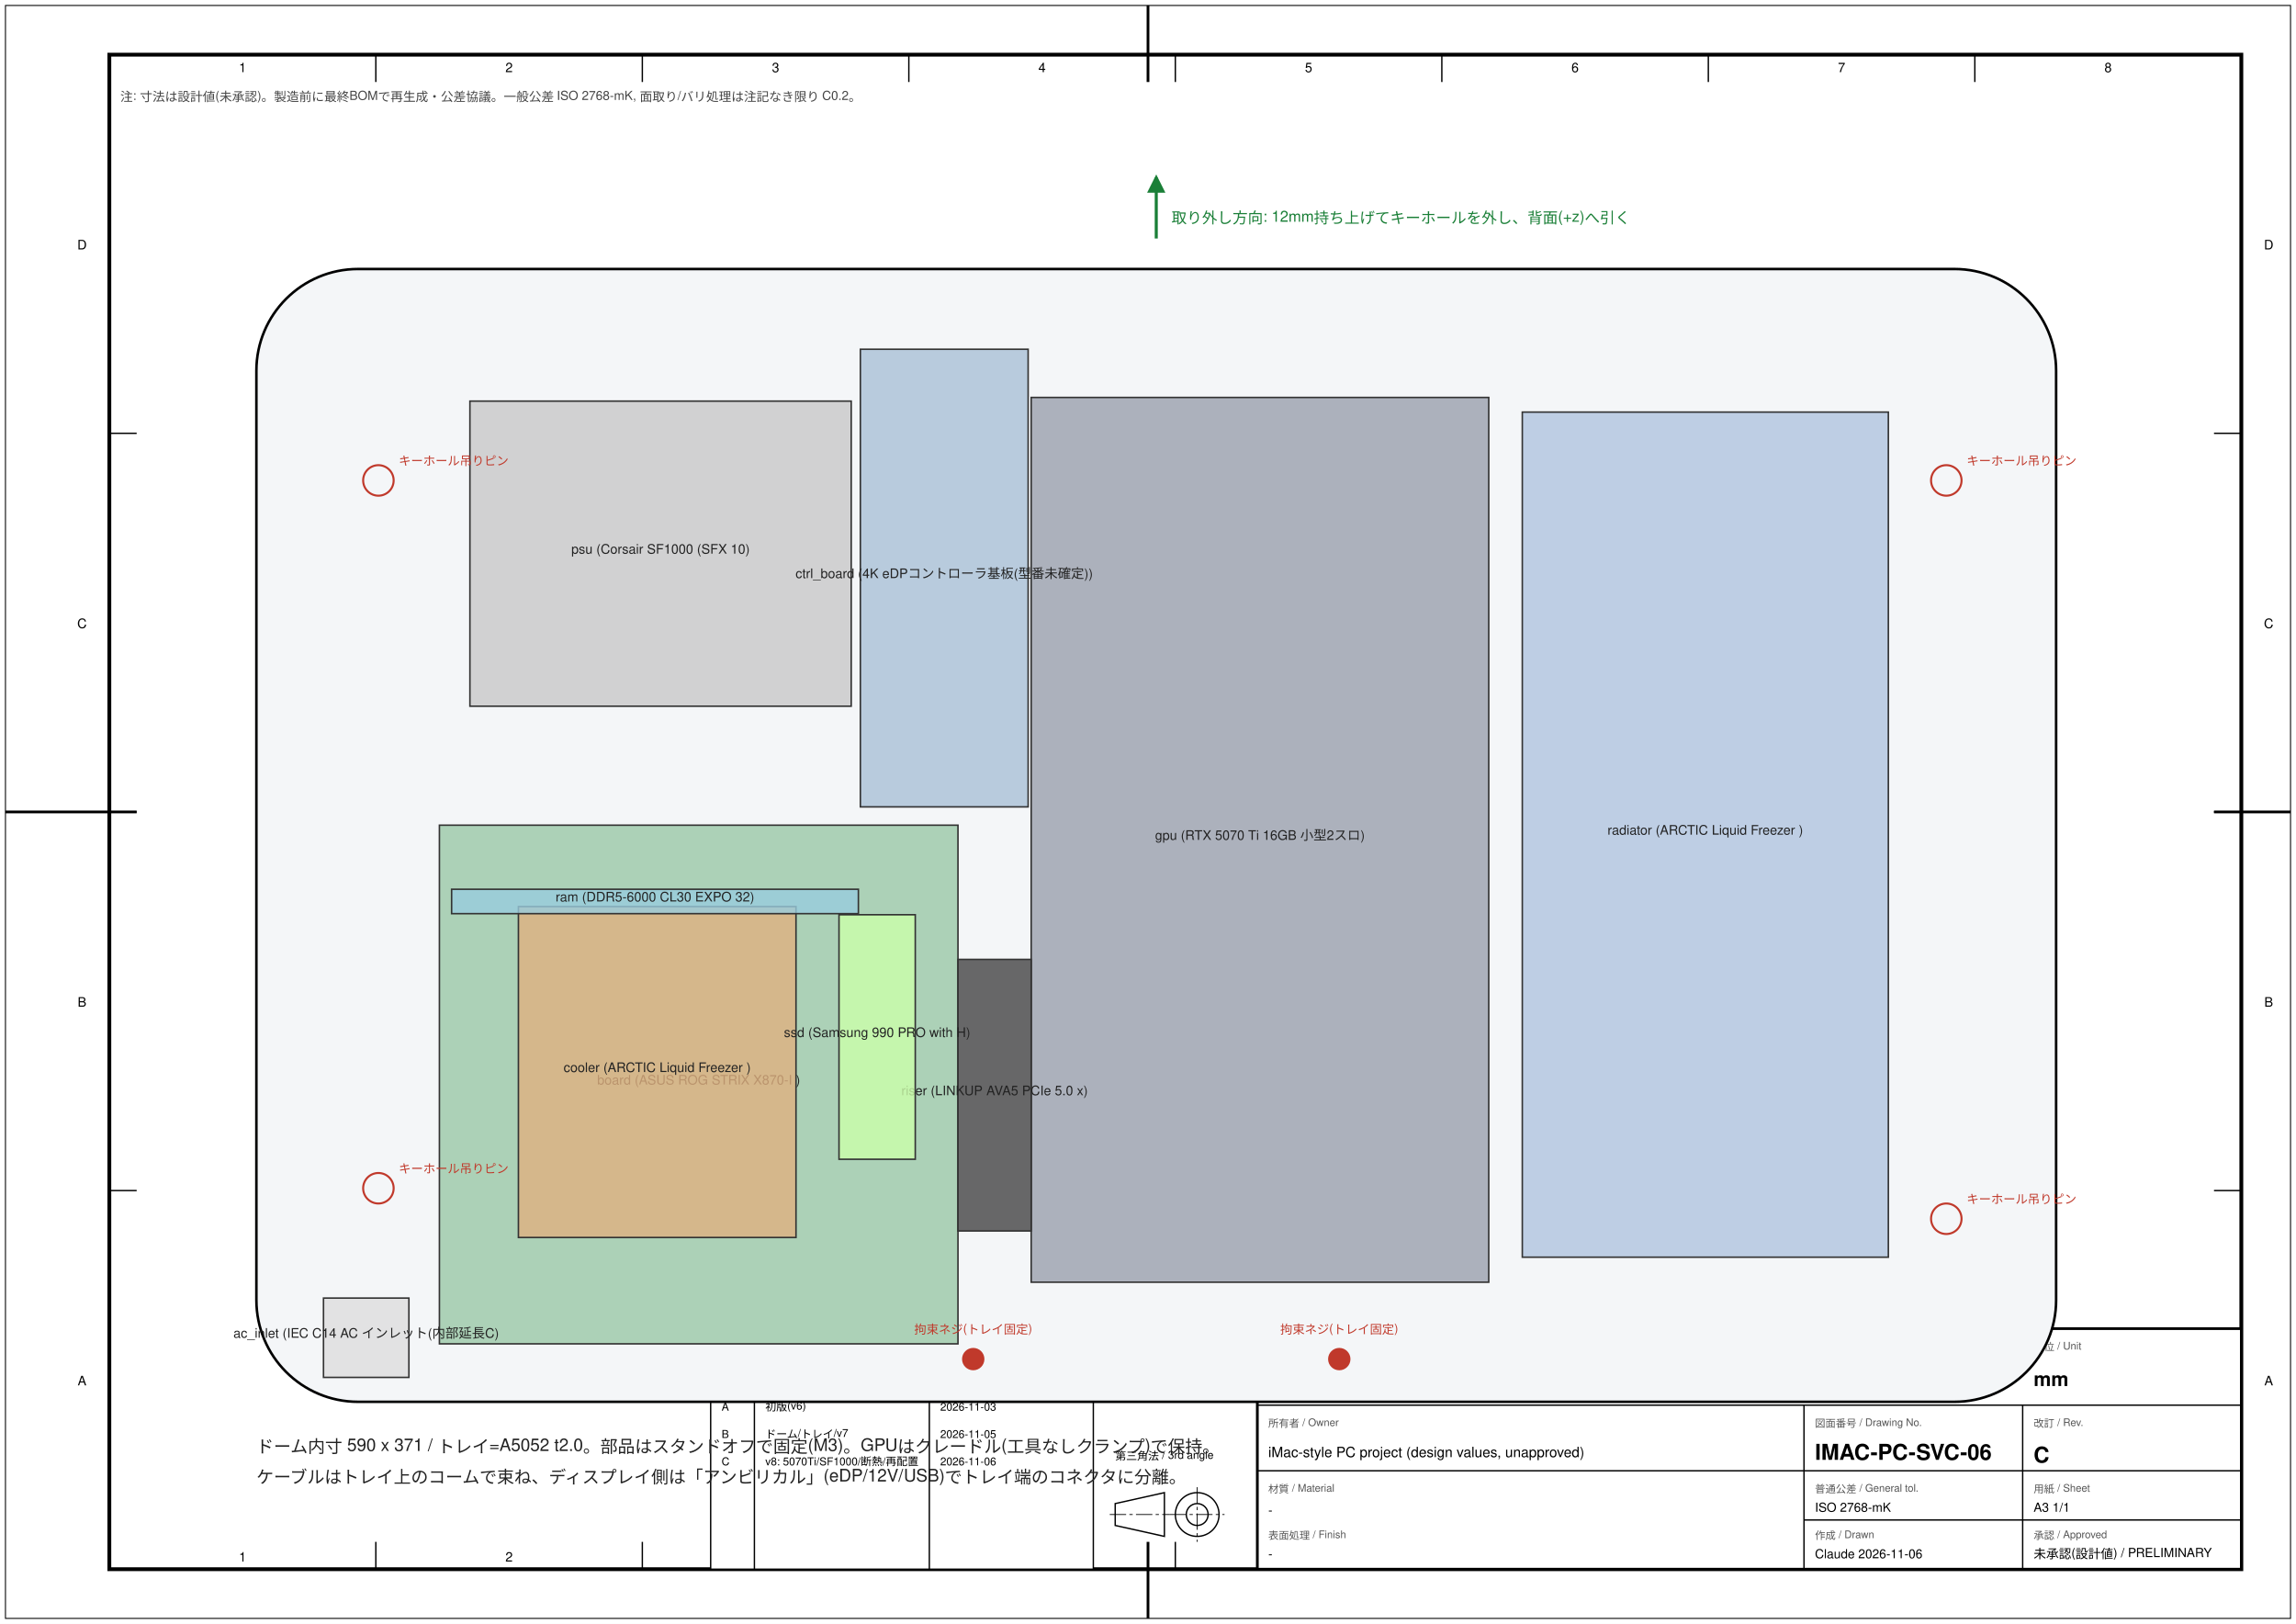
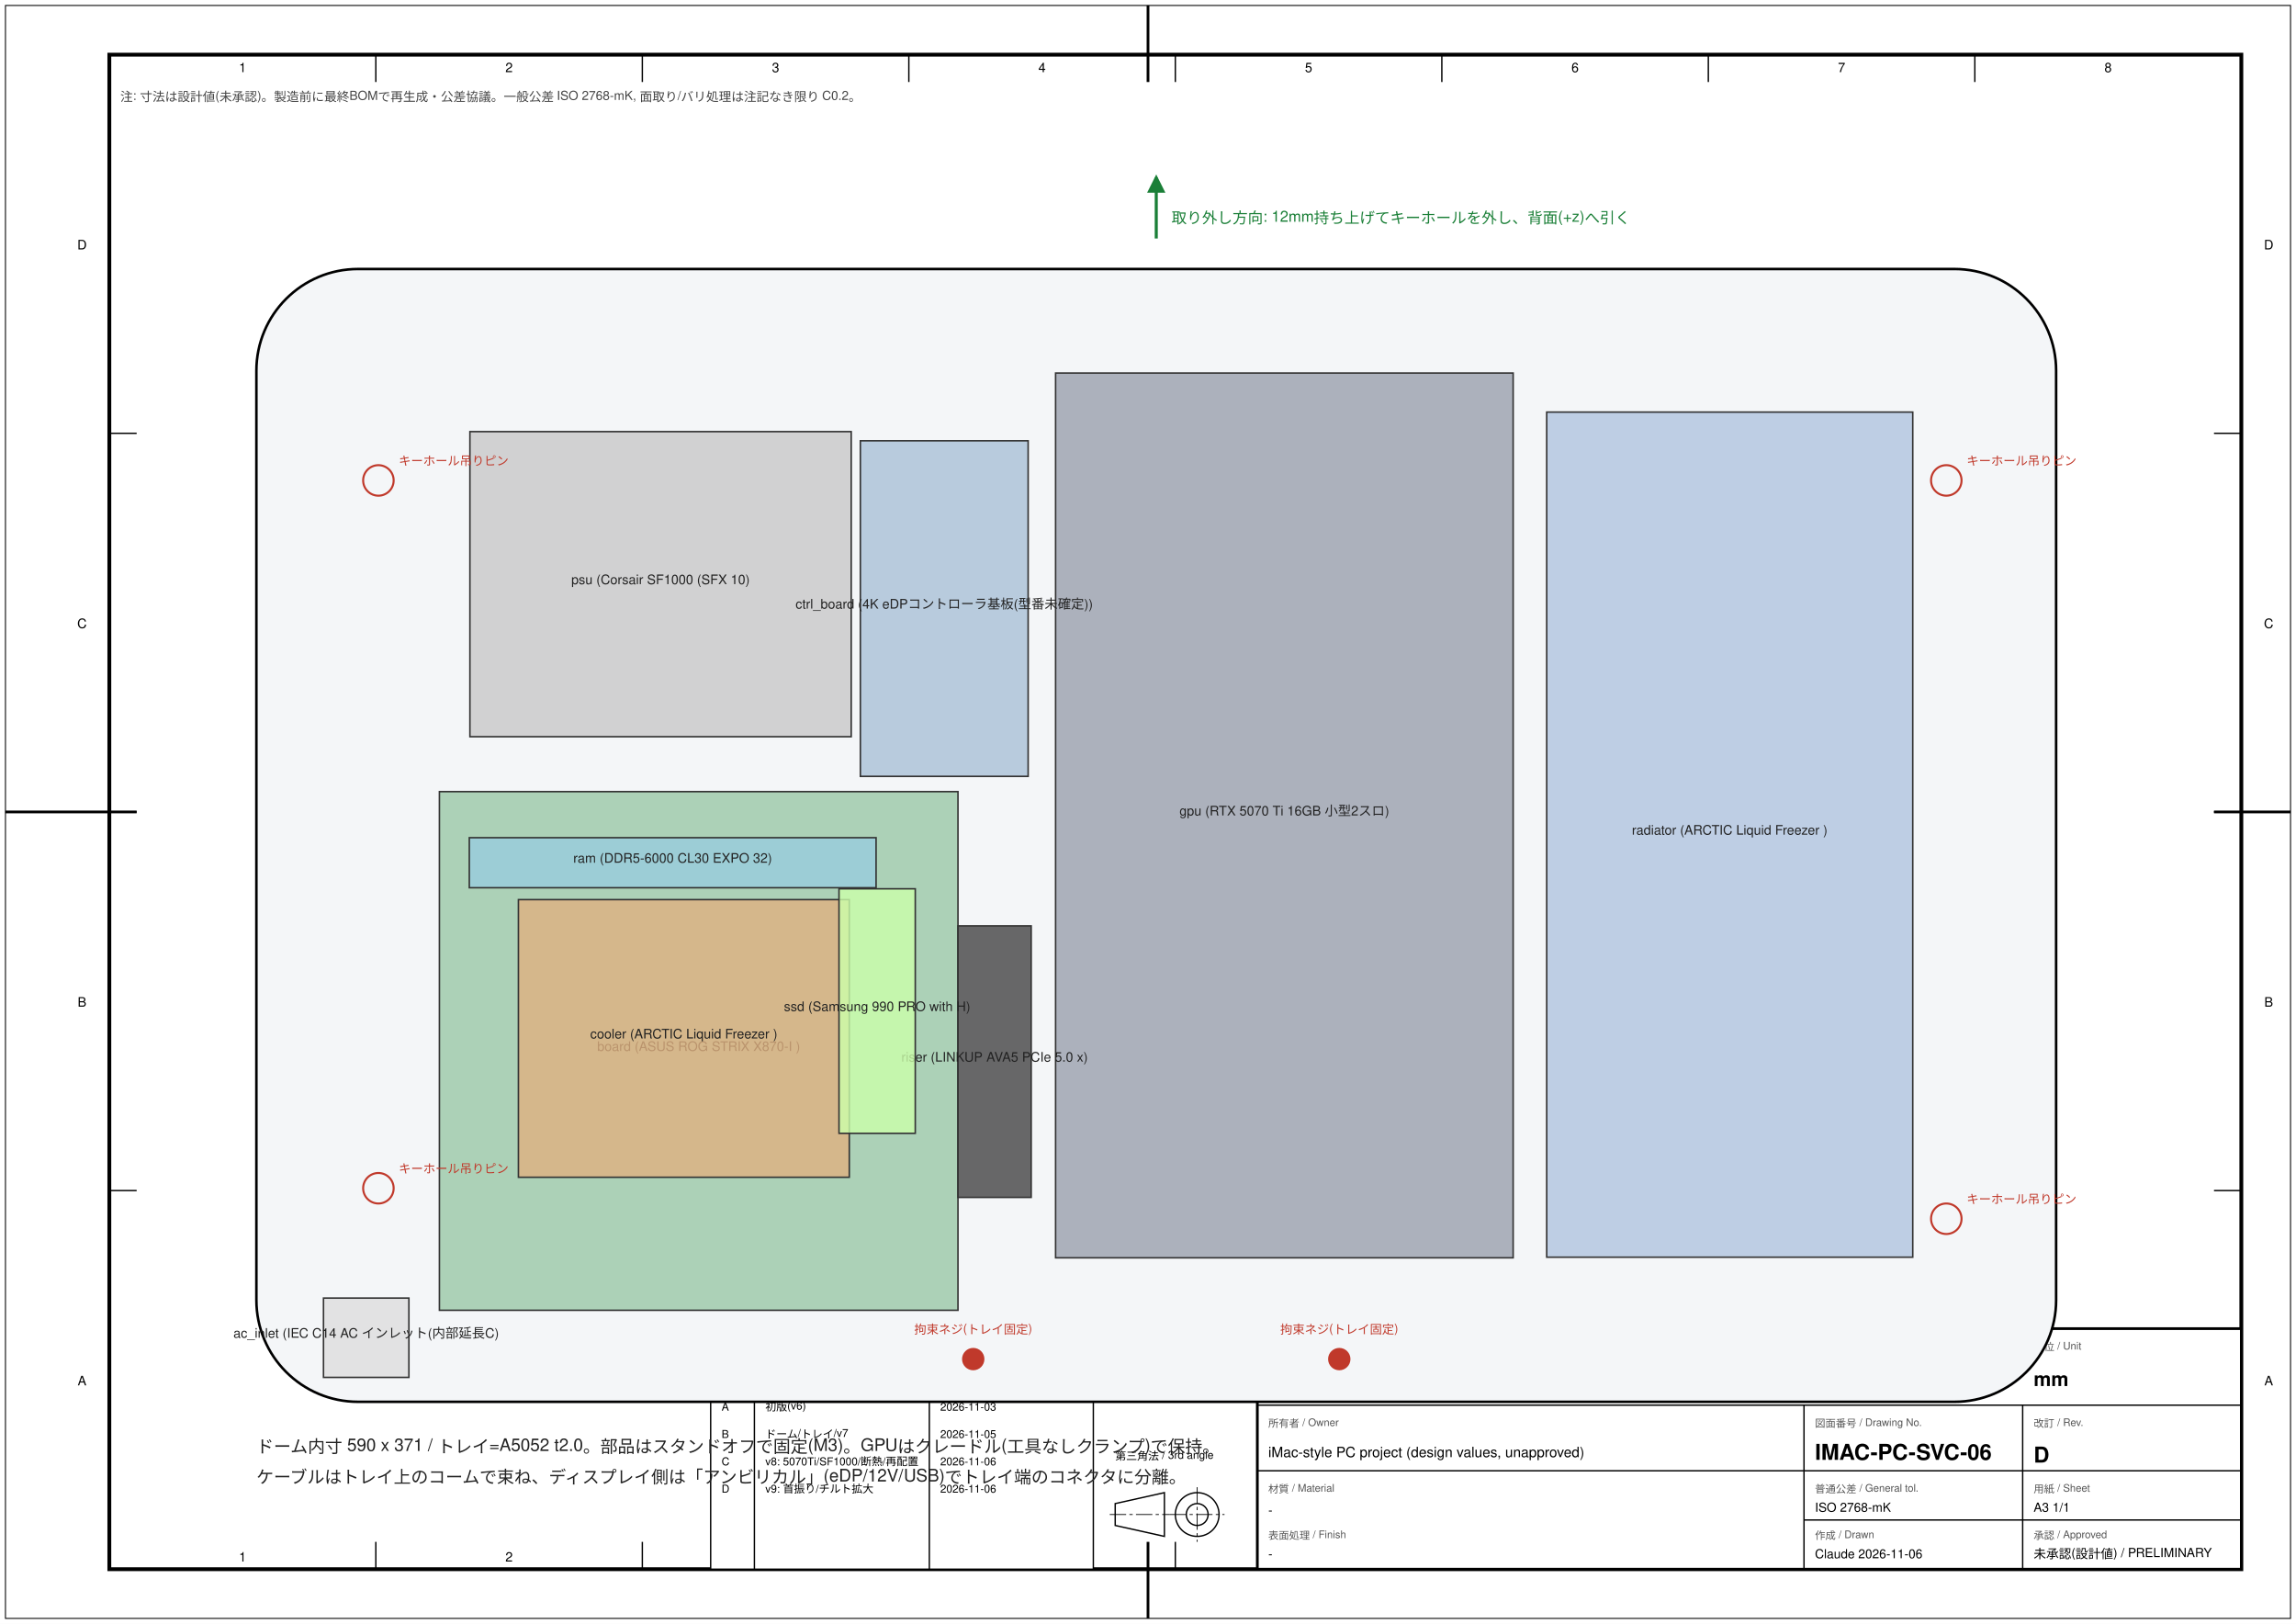
<svg xmlns="http://www.w3.org/2000/svg" viewBox="0 0 420 297" font-family="Helvetica,Arial,sans-serif">
  <defs>
    <marker id="a" markerWidth="6" markerHeight="6" refX="5" refY="3" orient="auto">
      <path d="M0,0 L6,3 L0,6 z" fill="#1a7f37" />
    </marker>
  </defs>
  <rect width="100%" height="100%" fill="#fff" />
  <rect x="1" y="1" width="418" height="295" fill="none" stroke="#000" stroke-width=".18" />
  <rect x="20" y="10" width="390" height="277" fill="none" stroke="#000" stroke-width=".7" />
  <line x1="68.75" y1="10" x2="68.75" y2="15" stroke="#000" stroke-width="0.25" />
  <line x1="68.75" y1="287" x2="68.75" y2="282" stroke="#000" stroke-width="0.25" />
  <text x="44.38" y="13.20" font-size="2.4" text-anchor="middle" font-weight="normal" fill="#000">1</text>
  <text x="44.38" y="285.60" font-size="2.4" text-anchor="middle" font-weight="normal" fill="#000">1</text>
  <line x1="117.5" y1="10" x2="117.5" y2="15" stroke="#000" stroke-width="0.25" />
  <line x1="117.5" y1="287" x2="117.5" y2="282" stroke="#000" stroke-width="0.25" />
  <text x="93.12" y="13.20" font-size="2.4" text-anchor="middle" font-weight="normal" fill="#000">2</text>
  <text x="93.12" y="285.60" font-size="2.4" text-anchor="middle" font-weight="normal" fill="#000">2</text>
  <line x1="166.25" y1="10" x2="166.25" y2="15" stroke="#000" stroke-width="0.25" />
  <line x1="166.25" y1="287" x2="166.25" y2="282" stroke="#000" stroke-width="0.25" />
  <text x="141.88" y="13.20" font-size="2.4" text-anchor="middle" font-weight="normal" fill="#000">3</text>
  <text x="141.88" y="285.60" font-size="2.4" text-anchor="middle" font-weight="normal" fill="#000">3</text>
  <line x1="215.0" y1="10" x2="215.0" y2="15" stroke="#000" stroke-width="0.25" />
  <line x1="215.0" y1="287" x2="215.0" y2="282" stroke="#000" stroke-width="0.25" />
  <text x="190.62" y="13.20" font-size="2.4" text-anchor="middle" font-weight="normal" fill="#000">4</text>
  <text x="190.62" y="285.60" font-size="2.4" text-anchor="middle" font-weight="normal" fill="#000">4</text>
  <line x1="263.75" y1="10" x2="263.75" y2="15" stroke="#000" stroke-width="0.25" />
  <line x1="263.75" y1="287" x2="263.75" y2="282" stroke="#000" stroke-width="0.25" />
  <text x="239.38" y="13.20" font-size="2.4" text-anchor="middle" font-weight="normal" fill="#000">5</text>
  <text x="239.38" y="285.60" font-size="2.4" text-anchor="middle" font-weight="normal" fill="#000">5</text>
  <line x1="312.5" y1="10" x2="312.5" y2="15" stroke="#000" stroke-width="0.25" />
  <line x1="312.5" y1="287" x2="312.5" y2="282" stroke="#000" stroke-width="0.25" />
  <text x="288.12" y="13.20" font-size="2.4" text-anchor="middle" font-weight="normal" fill="#000">6</text>
  <text x="288.12" y="285.60" font-size="2.4" text-anchor="middle" font-weight="normal" fill="#000">6</text>
  <line x1="361.25" y1="10" x2="361.25" y2="15" stroke="#000" stroke-width="0.25" />
  <line x1="361.25" y1="287" x2="361.25" y2="282" stroke="#000" stroke-width="0.25" />
  <text x="336.88" y="13.20" font-size="2.4" text-anchor="middle" font-weight="normal" fill="#000">7</text>
  <text x="336.88" y="285.60" font-size="2.4" text-anchor="middle" font-weight="normal" fill="#000">7</text>
  <text x="385.62" y="13.20" font-size="2.4" text-anchor="middle" font-weight="normal" fill="#000">8</text>
  <text x="385.62" y="285.60" font-size="2.4" text-anchor="middle" font-weight="normal" fill="#000">8</text>
  <line x1="20" y1="79.25" x2="25" y2="79.25" stroke="#000" stroke-width="0.25" />
  <line x1="410" y1="79.25" x2="405" y2="79.25" stroke="#000" stroke-width="0.25" />
  <line x1="20" y1="148.5" x2="25" y2="148.5" stroke="#000" stroke-width="0.25" />
  <line x1="410" y1="148.5" x2="405" y2="148.5" stroke="#000" stroke-width="0.25" />
  <line x1="20" y1="217.75" x2="25" y2="217.75" stroke="#000" stroke-width="0.25" />
  <line x1="410" y1="217.75" x2="405" y2="217.75" stroke="#000" stroke-width="0.25" />
  <text x="15.00" y="45.62" font-size="2.4" text-anchor="middle" font-weight="normal" fill="#000">D</text>
  <text x="415.00" y="45.62" font-size="2.4" text-anchor="middle" font-weight="normal" fill="#000">D</text>
  <text x="15.00" y="114.88" font-size="2.4" text-anchor="middle" font-weight="normal" fill="#000">C</text>
  <text x="415.00" y="114.88" font-size="2.4" text-anchor="middle" font-weight="normal" fill="#000">C</text>
  <text x="15.00" y="184.12" font-size="2.4" text-anchor="middle" font-weight="normal" fill="#000">B</text>
  <text x="415.00" y="184.12" font-size="2.4" text-anchor="middle" font-weight="normal" fill="#000">B</text>
  <text x="15.00" y="253.38" font-size="2.4" text-anchor="middle" font-weight="normal" fill="#000">A</text>
  <text x="415.00" y="253.38" font-size="2.4" text-anchor="middle" font-weight="normal" fill="#000">A</text>
  <line x1="1" y1="148.5" x2="25" y2="148.5" stroke="#000" stroke-width="0.5" />
  <line x1="405" y1="148.5" x2="419" y2="148.5" stroke="#000" stroke-width="0.5" />
  <line x1="210.0" y1="1" x2="210.0" y2="15" stroke="#000" stroke-width="0.5" />
  <line x1="210.0" y1="282" x2="210.0" y2="296" stroke="#000" stroke-width="0.5" />
  <rect x="230" y="243" width="180" height="44" fill="#fff" stroke="#000" stroke-width=".5" />
  <line x1="230" y1="257" x2="410" y2="257" stroke="#000" stroke-width="0.25" />
  <line x1="230" y1="269" x2="410" y2="269" stroke="#000" stroke-width="0.25" />
  <line x1="330" y1="257" x2="330" y2="287" stroke="#000" stroke-width="0.25" />
  <line x1="370" y1="257" x2="370" y2="287" stroke="#000" stroke-width="0.25" />
  <line x1="330" y1="278" x2="410" y2="278" stroke="#000" stroke-width="0.25" />
  <text x="232.00" y="247.00" font-size="1.9" text-anchor="start" font-weight="normal" fill="#555">題名 / Title</text>
  <text x="232.00" y="254.00" font-size="4.6" text-anchor="start" font-weight="bold" fill="#000">サービストレイ平面(背面側から見た配置)</text>
  <text x="232.00" y="261.00" font-size="1.9" text-anchor="start" font-weight="normal" fill="#555">所有者 / Owner</text>
  <text x="232.00" y="266.50" font-size="2.6" text-anchor="start" font-weight="normal" fill="#000">iMac-style PC project (design values, unapproved)</text>
  <text x="232.00" y="273.00" font-size="1.9" text-anchor="start" font-weight="normal" fill="#555">材質 / Material</text>
  <text x="232.00" y="277.00" font-size="2.3" text-anchor="start" font-weight="normal" fill="#000">-</text>
  <text x="232.00" y="281.50" font-size="1.9" text-anchor="start" font-weight="normal" fill="#555">表面処理 / Finish</text>
  <text x="232.00" y="285.00" font-size="2.3" text-anchor="start" font-weight="normal" fill="#000">-</text>
  <text x="332.00" y="261.00" font-size="1.9" text-anchor="start" font-weight="normal" fill="#555">図面番号 / Drawing No.</text>
  <text x="332.00" y="267.00" font-size="4.0" text-anchor="start" font-weight="bold" fill="#000">IMAC-PC-SVC-06</text>
  <text x="332.00" y="273.00" font-size="1.9" text-anchor="start" font-weight="normal" fill="#555">普通公差 / General tol.</text>
  <text x="332.00" y="276.50" font-size="2.3" text-anchor="start" font-weight="normal" fill="#000">ISO 2768-mK</text>
  <text x="372.00" y="261.00" font-size="1.9" text-anchor="start" font-weight="normal" fill="#555">改訂 / Rev.</text>
-   <text x="372.00" y="267.50" font-size="4.0" text-anchor="start" font-weight="bold" fill="#000">C</text>
+   <text x="372.00" y="267.50" font-size="4.0" text-anchor="start" font-weight="bold" fill="#000">D</text>
  <text x="372.00" y="273.00" font-size="1.9" text-anchor="start" font-weight="normal" fill="#555">用紙 / Sheet</text>
  <text x="372.00" y="276.50" font-size="2.3" text-anchor="start" font-weight="normal" fill="#000">A3  1/1</text>
  <text x="332.00" y="247.00" font-size="1.9" text-anchor="start" font-weight="normal" fill="#555">縮尺 / Scale</text>
  <text x="332.00" y="253.50" font-size="3.6" text-anchor="start" font-weight="bold" fill="#000">NTS</text>
  <text x="372.00" y="247.00" font-size="1.9" text-anchor="start" font-weight="normal" fill="#555">単位 / Unit</text>
  <text x="372.00" y="253.50" font-size="3.6" text-anchor="start" font-weight="bold" fill="#000">mm</text>
  <text x="332.00" y="281.50" font-size="1.9" text-anchor="start" font-weight="normal" fill="#555">作成 / Drawn</text>
  <text x="332.00" y="285.00" font-size="2.3" text-anchor="start" font-weight="normal" fill="#000">Claude 2026-11-06</text>
  <text x="372.00" y="281.50" font-size="1.9" text-anchor="start" font-weight="normal" fill="#555">承認 / Approved</text>
  <text x="372.00" y="285.00" font-size="2.3" text-anchor="start" font-weight="normal" fill="#000">未承認(設計値) / PRELIMINARY</text>
  <g transform="translate(204,273)" stroke="#000" stroke-width=".25" fill="none">
    <path d="M0,2 L9,0 L9,8 L0,6 Z" />
    <line x1="-1" y1="4" x2="10" y2="4" stroke="#000" stroke-width="0.15" stroke-dasharray="3,0.6,0.6,0.6" />
    <circle cx="15" cy="4" r="4" />
    <circle cx="15" cy="4" r="2" />
    <line x1="10" y1="4" x2="20" y2="4" stroke="#000" stroke-width="0.15" stroke-dasharray="3,0.6,0.6,0.6" />
    <line x1="15" y1="-1" x2="15" y2="9" stroke="#000" stroke-width="0.15" stroke-dasharray="3,0.6,0.6,0.6" />
  </g>
  <text x="204.00" y="267.00" font-size="2.0" text-anchor="start" font-weight="normal" fill="#000">第三角法 / 3rd angle</text>
  <rect x="130" y="249" width="70" height="38" fill="#fff" stroke="#000" stroke-width=".25" />
  <line x1="130" y1="254" x2="200" y2="254" stroke="#000" stroke-width="0.25" />
  <line x1="138" y1="249" x2="138" y2="287" stroke="#000" stroke-width="0.25" />
  <line x1="170" y1="249" x2="170" y2="287" stroke="#000" stroke-width="0.25" />
  <text x="132.00" y="252.60" font-size="2.0" text-anchor="start" font-weight="normal" fill="#000">Rev</text>
  <text x="140.00" y="252.60" font-size="2.0" text-anchor="start" font-weight="normal" fill="#000">内容 / Description</text>
  <text x="172.00" y="252.60" font-size="2.0" text-anchor="start" font-weight="normal" fill="#000">日付</text>
  <text x="132.00" y="258.00" font-size="2.0" text-anchor="start" font-weight="normal" fill="#000">A</text>
  <text x="140.00" y="258.00" font-size="2.0" text-anchor="start" font-weight="normal" fill="#000">初版(v6)</text>
  <text x="172.00" y="258.00" font-size="2.0" text-anchor="start" font-weight="normal" fill="#000">2026-11-03</text>
  <text x="132.00" y="263.00" font-size="2.0" text-anchor="start" font-weight="normal" fill="#000">B</text>
  <text x="140.00" y="263.00" font-size="2.0" text-anchor="start" font-weight="normal" fill="#000">ドーム/トレイ/v7</text>
  <text x="172.00" y="263.00" font-size="2.0" text-anchor="start" font-weight="normal" fill="#000">2026-11-05</text>
  <text x="132.00" y="268.00" font-size="2.0" text-anchor="start" font-weight="normal" fill="#000">C</text>
  <text x="140.00" y="268.00" font-size="2.0" text-anchor="start" font-weight="normal" fill="#000">v8: 5070Ti/SF1000/断熱/再配置</text>
  <text x="172.00" y="268.00" font-size="2.0" text-anchor="start" font-weight="normal" fill="#000">2026-11-06</text>
+   <text x="132.00" y="273.00" font-size="2.0" text-anchor="start" font-weight="normal" fill="#000">D</text>
+   <text x="140.00" y="273.00" font-size="2.0" text-anchor="start" font-weight="normal" fill="#000">v9: 首振り/チルト拡大</text>
+   <text x="172.00" y="273.00" font-size="2.0" text-anchor="start" font-weight="normal" fill="#000">2026-11-06</text>
  <text x="22.00" y="18.50" font-size="2.3" text-anchor="start" font-weight="normal" fill="#444">注: 寸法は設計値(未承認)。製造前に最終BOMで再生成・公差協議。一般公差 ISO 2768-mK, 面取り/バリ処理は注記なき限り C0.2。</text>
  <g transform="translate(19,12) scale(0.93)">
    <rect x="30" y="40" width="354.0" height="222.78" rx="20" fill="#f4f6f8" stroke="#000" stroke-width=".5" />
-     <rect x="66.0" y="149.38" width="102.0" height="102.0" fill="#9ac8a6" fill-opacity=".8" stroke="#333" stroke-width=".3" />
-     <text x="117.0" y="200.38" font-size="2.6" text-anchor="middle" fill="#222">board (ASUS ROG STRIX X870-I )</text>
-     <rect x="81.54" y="165.382" width="54.6" height="65.082" fill="#e0b080" fill-opacity=".8" stroke="#333" stroke-width=".3" />
-     <text x="108.84" y="197.923" font-size="2.6" text-anchor="middle" fill="#222">cooler (ARCTIC Liquid Freezer )</text>
-     <rect x="279.0" y="68.14" width="72.0" height="166.2" fill="#b0c4de" fill-opacity=".8" stroke="#333" stroke-width=".3" />
-     <text x="315.0" y="151.24" font-size="2.6" text-anchor="middle" fill="#222">radiator (ARCTIC Liquid Freezer )</text>
-     <rect x="182.4" y="65.26" width="90.0" height="174.0" fill="#9aa0ad" fill-opacity=".8" stroke="#333" stroke-width=".3" />
-     <text x="227.4" y="152.26" font-size="2.6" text-anchor="middle" fill="#222">gpu (RTX 5070 Ti 16GB 小型2スロ)</text>
-     <rect x="168.0" y="175.78" width="14.4" height="53.4" fill="#444" fill-opacity=".8" stroke="#333" stroke-width=".3" />
-     <text x="175.2" y="202.48" font-size="2.6" text-anchor="middle" fill="#222">riser (LINKUP AVA5 PCIe 5.0 x)</text>
-     <rect x="72.0" y="65.98" width="75.0" height="60.0" fill="#c8c8c8" fill-opacity=".8" stroke="#333" stroke-width=".3" />
-     <text x="109.5" y="95.98" font-size="2.6" text-anchor="middle" fill="#222">psu (Corsair SF1000 (SFX 10)</text>
-     <rect x="148.8" y="55.78" width="33.0" height="90.0" fill="#a9c0d6" fill-opacity=".8" stroke="#333" stroke-width=".3" />
-     <text x="165.3" y="100.78" font-size="2.6" text-anchor="middle" fill="#222">ctrl_board (4K eDPコントローラ基板(型番未確定))</text>
-     <rect x="144.6" y="166.99" width="15.0" height="48.09" fill="#cfa" fill-opacity=".8" stroke="#333" stroke-width=".3" />
-     <text x="152.1" y="191.035" font-size="2.6" text-anchor="middle" fill="#222">ssd (Samsung 990 PRO with H)</text>
-     <rect x="68.4" y="161.98" width="80.01" height="4.8" fill="#9cd" fill-opacity=".8" stroke="#333" stroke-width=".3" />
-     <text x="108.405" y="164.38" font-size="2.6" text-anchor="middle" fill="#222">ram (DDR5-6000 CL30 EXPO 32)</text>
+     <rect x="66.0" y="142.78" width="102.0" height="102.0" fill="#9ac8a6" fill-opacity=".8" stroke="#333" stroke-width=".3" />
+     <text x="117.0" y="193.78" font-size="2.6" text-anchor="middle" fill="#222">board (ASUS ROG STRIX X870-I )</text>
+     <rect x="81.54" y="164.02" width="65.082" height="54.6" fill="#e0b080" fill-opacity=".8" stroke="#333" stroke-width=".3" />
+     <text x="114.081" y="191.32" font-size="2.6" text-anchor="middle" fill="#222">cooler (ARCTIC Liquid Freezer )</text>
+     <rect x="283.8" y="68.14" width="72.0" height="166.2" fill="#b0c4de" fill-opacity=".8" stroke="#333" stroke-width=".3" />
+     <text x="319.8" y="151.24" font-size="2.6" text-anchor="middle" fill="#222">radiator (ARCTIC Liquid Freezer )</text>
+     <rect x="187.2" y="60.46" width="90.0" height="174.0" fill="#9aa0ad" fill-opacity=".8" stroke="#333" stroke-width=".3" />
+     <text x="232.2" y="147.46" font-size="2.6" text-anchor="middle" fill="#222">gpu (RTX 5070 Ti 16GB 小型2スロ)</text>
+     <rect x="168.0" y="169.18" width="14.4" height="53.4" fill="#444" fill-opacity=".8" stroke="#333" stroke-width=".3" />
+     <text x="175.2" y="195.88" font-size="2.6" text-anchor="middle" fill="#222">riser (LINKUP AVA5 PCIe 5.0 x)</text>
+     <rect x="72.0" y="71.98" width="75.0" height="60.0" fill="#c8c8c8" fill-opacity=".8" stroke="#333" stroke-width=".3" />
+     <text x="109.5" y="101.98" font-size="2.6" text-anchor="middle" fill="#222">psu (Corsair SF1000 (SFX 10)</text>
+     <rect x="148.8" y="73.78" width="33.0" height="66.0" fill="#a9c0d6" fill-opacity=".8" stroke="#333" stroke-width=".3" />
+     <text x="165.3" y="106.78" font-size="2.6" text-anchor="middle" fill="#222">ctrl_board (4K eDPコントローラ基板(型番未確定))</text>
+     <rect x="144.6" y="161.89" width="15.0" height="48.09" fill="#cfa" fill-opacity=".8" stroke="#333" stroke-width=".3" />
+     <text x="152.1" y="185.935" font-size="2.6" text-anchor="middle" fill="#222">ssd (Samsung 990 PRO with H)</text>
+     <rect x="71.88" y="151.84" width="80.01" height="9.84" fill="#9cd" fill-opacity=".8" stroke="#333" stroke-width=".3" />
+     <text x="111.885" y="156.76" font-size="2.6" text-anchor="middle" fill="#222">ram (DDR5-6000 CL30 EXPO 32)</text>
    <rect x="43.2" y="242.38" width="16.8" height="15.6" fill="#ddd" fill-opacity=".8" stroke="#333" stroke-width=".3" />
    <text x="51.6" y="250.18" font-size="2.6" text-anchor="middle" fill="#222">ac_inlet (IEC C14 AC インレット(内部延長C)</text>
    <circle cx="54.0" cy="220.78" r="3" fill="none" stroke="#c0392b" stroke-width=".4" />
    <text x="58.0" y="217.78" font-size="2.4" text-anchor="start" fill="#c0392b">キーホール吊りピン</text>
    <circle cx="362.4" cy="226.78" r="3" fill="none" stroke="#c0392b" stroke-width=".4" />
    <text x="366.4" y="223.78" font-size="2.4" text-anchor="start" fill="#c0392b">キーホール吊りピン</text>
    <circle cx="54.0" cy="81.58" r="3" fill="none" stroke="#c0392b" stroke-width=".4" />
    <text x="58.0" y="78.58" font-size="2.4" text-anchor="start" fill="#c0392b">キーホール吊りピン</text>
    <circle cx="362.4" cy="81.58" r="3" fill="none" stroke="#c0392b" stroke-width=".4" />
    <text x="366.4" y="78.58" font-size="2.4" text-anchor="start" fill="#c0392b">キーホール吊りピン</text>
    <circle cx="171.0" cy="254.38" r="2.2" fill="#c0392b" />
    <text x="171.0" y="249.38" font-size="2.4" text-anchor="middle" fill="#c0392b">拘束ネジ(トレイ固定)</text>
    <circle cx="243.0" cy="254.38" r="2.2" fill="#c0392b" />
    <text x="243.0" y="249.38" font-size="2.4" text-anchor="middle" fill="#c0392b">拘束ネジ(トレイ固定)</text>
    <line x1="207.0" y1="34" x2="207.0" y2="22" stroke="#1a7f37" stroke-width=".6" marker-end="url(#a)" />
    <text x="210.0" y="31" font-size="3" text-anchor="start" fill="#1a7f37">取り外し方向: 12mm持ち上げてキーホールを外し、背面(+z)へ引く</text>
    <text x="30" y="272.78" font-size="3.4" text-anchor="start" fill="#222">ドーム内寸 590 x 371 / トレイ=A5052 t2.0。部品はスタンドオフで固定(M3)。GPUはクレードル(工具なしクランプ)で保持。</text>
    <text x="30" y="278.78" font-size="3.4" text-anchor="start" fill="#222">ケーブルはトレイ上のコームで束ね、ディスプレイ側は「アンビリカル」(eDP/12V/USB)でトレイ端のコネクタに分離。</text>
  </g>
</svg>
